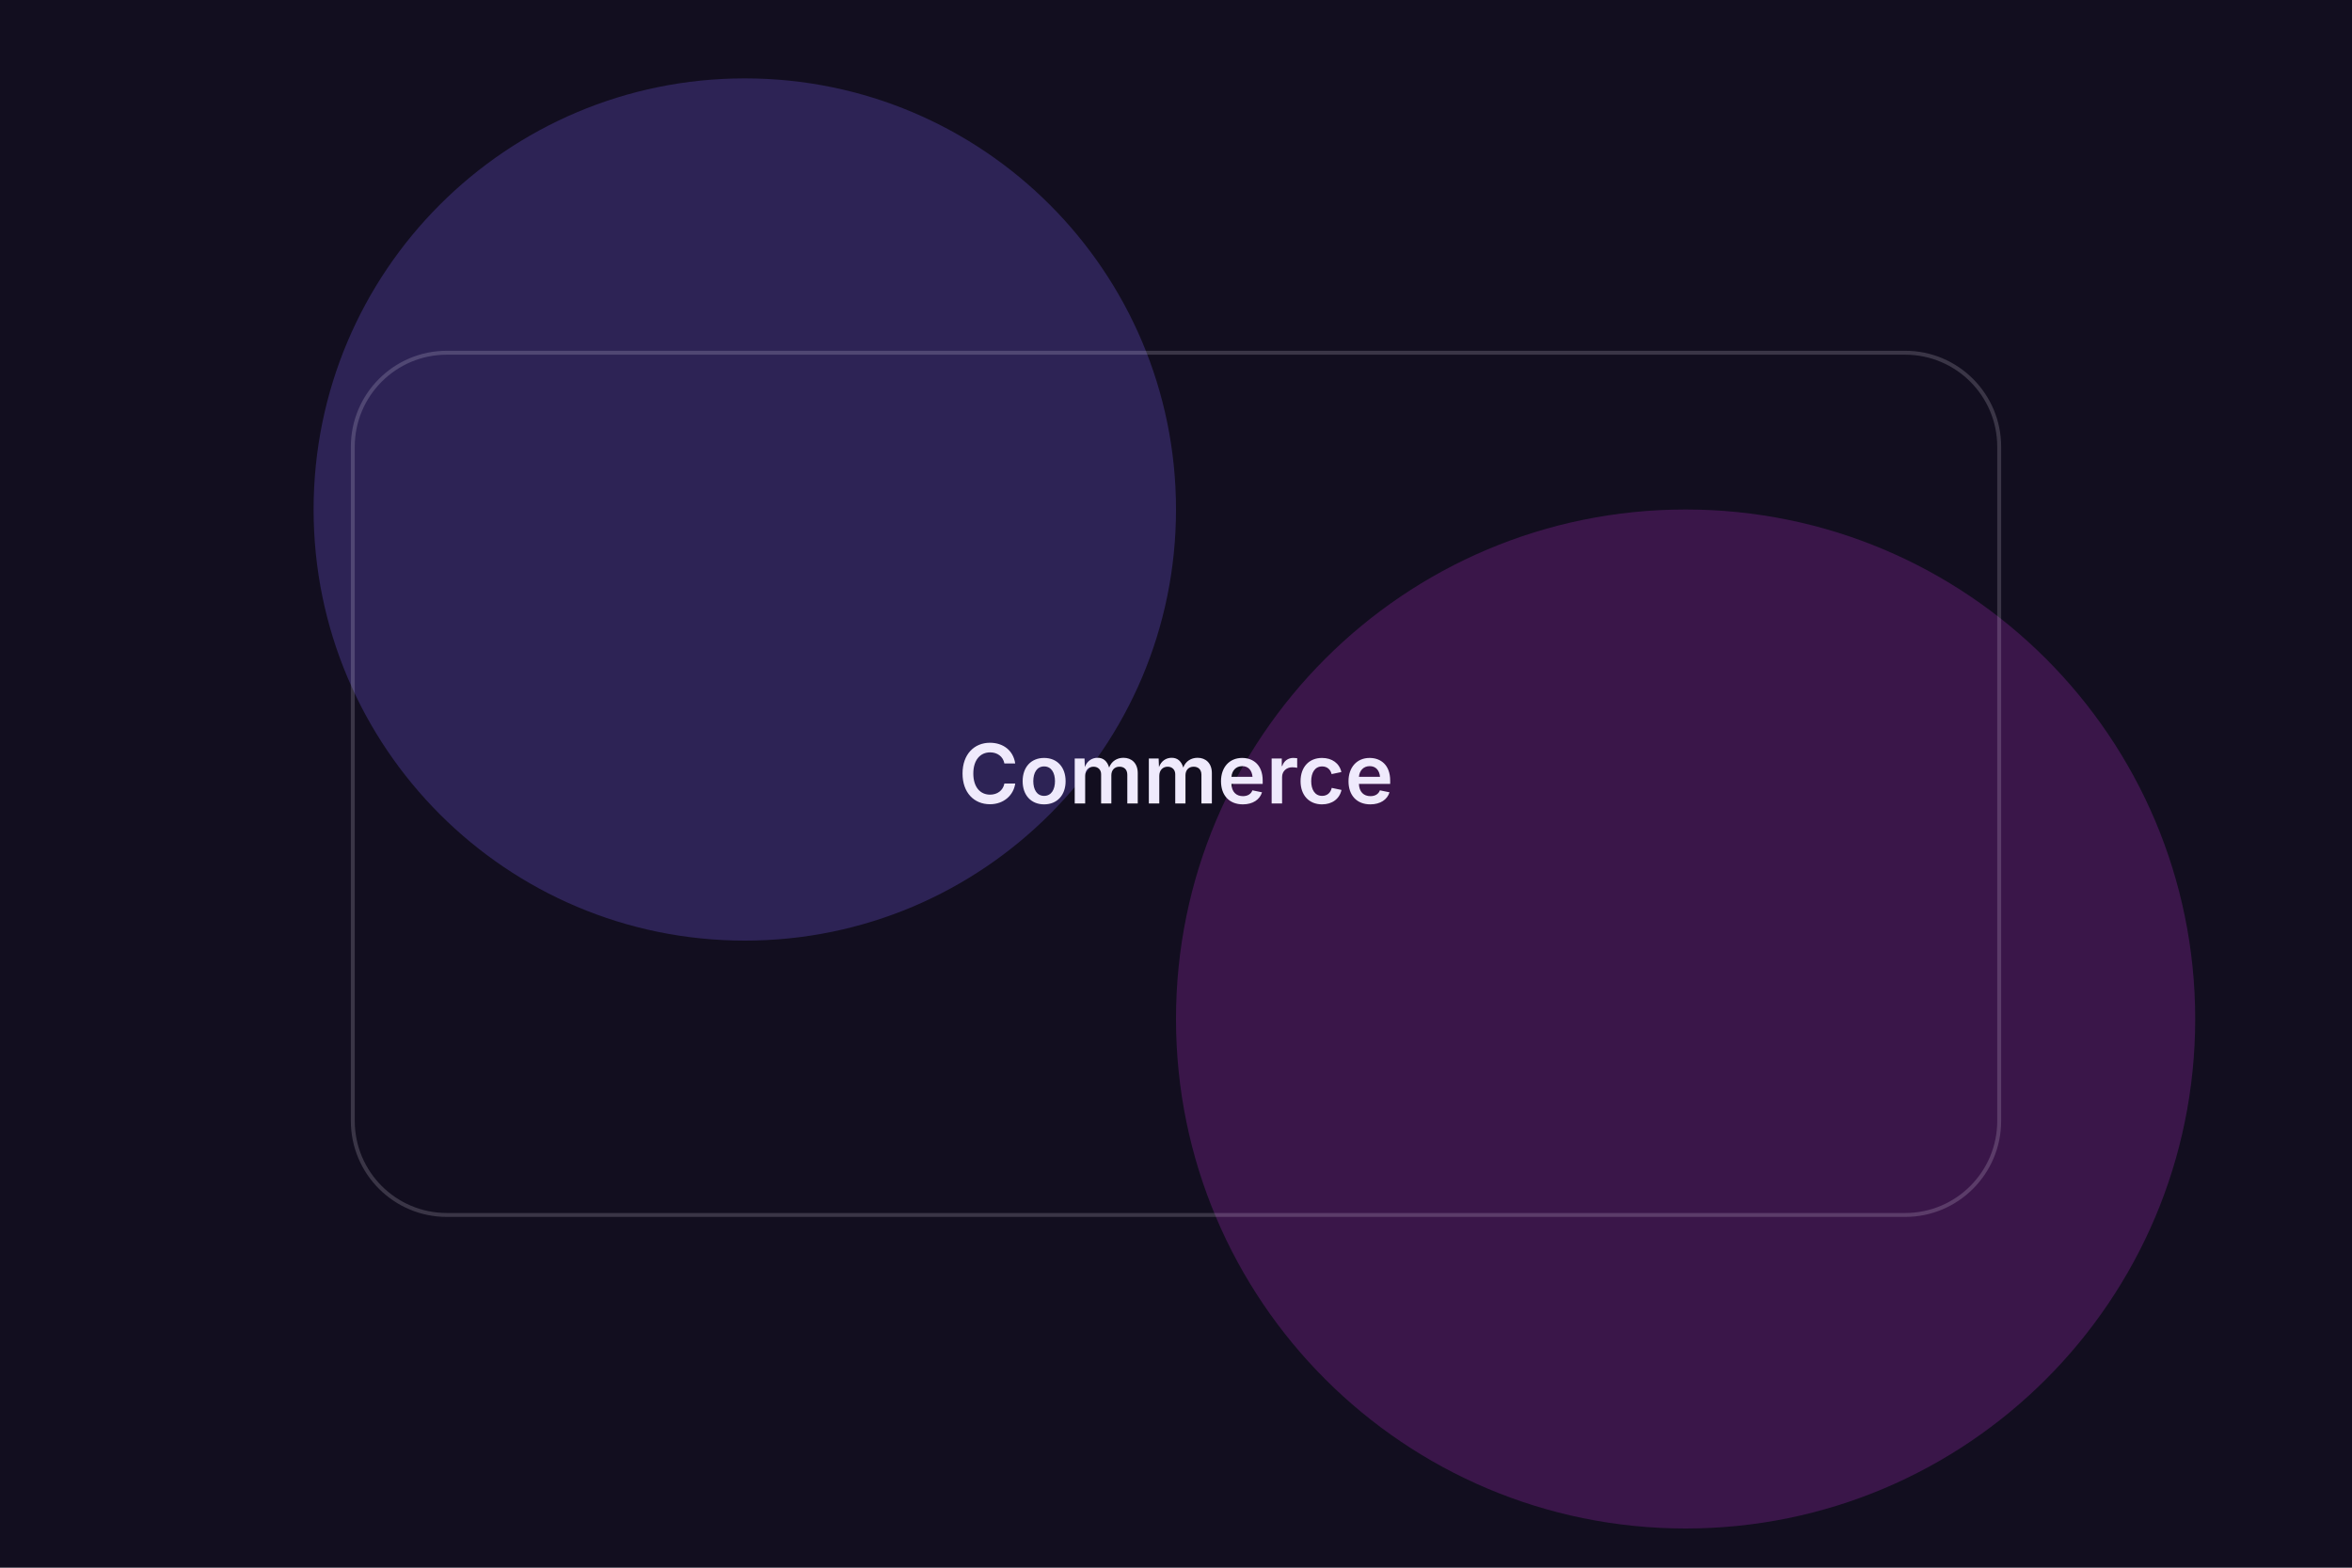
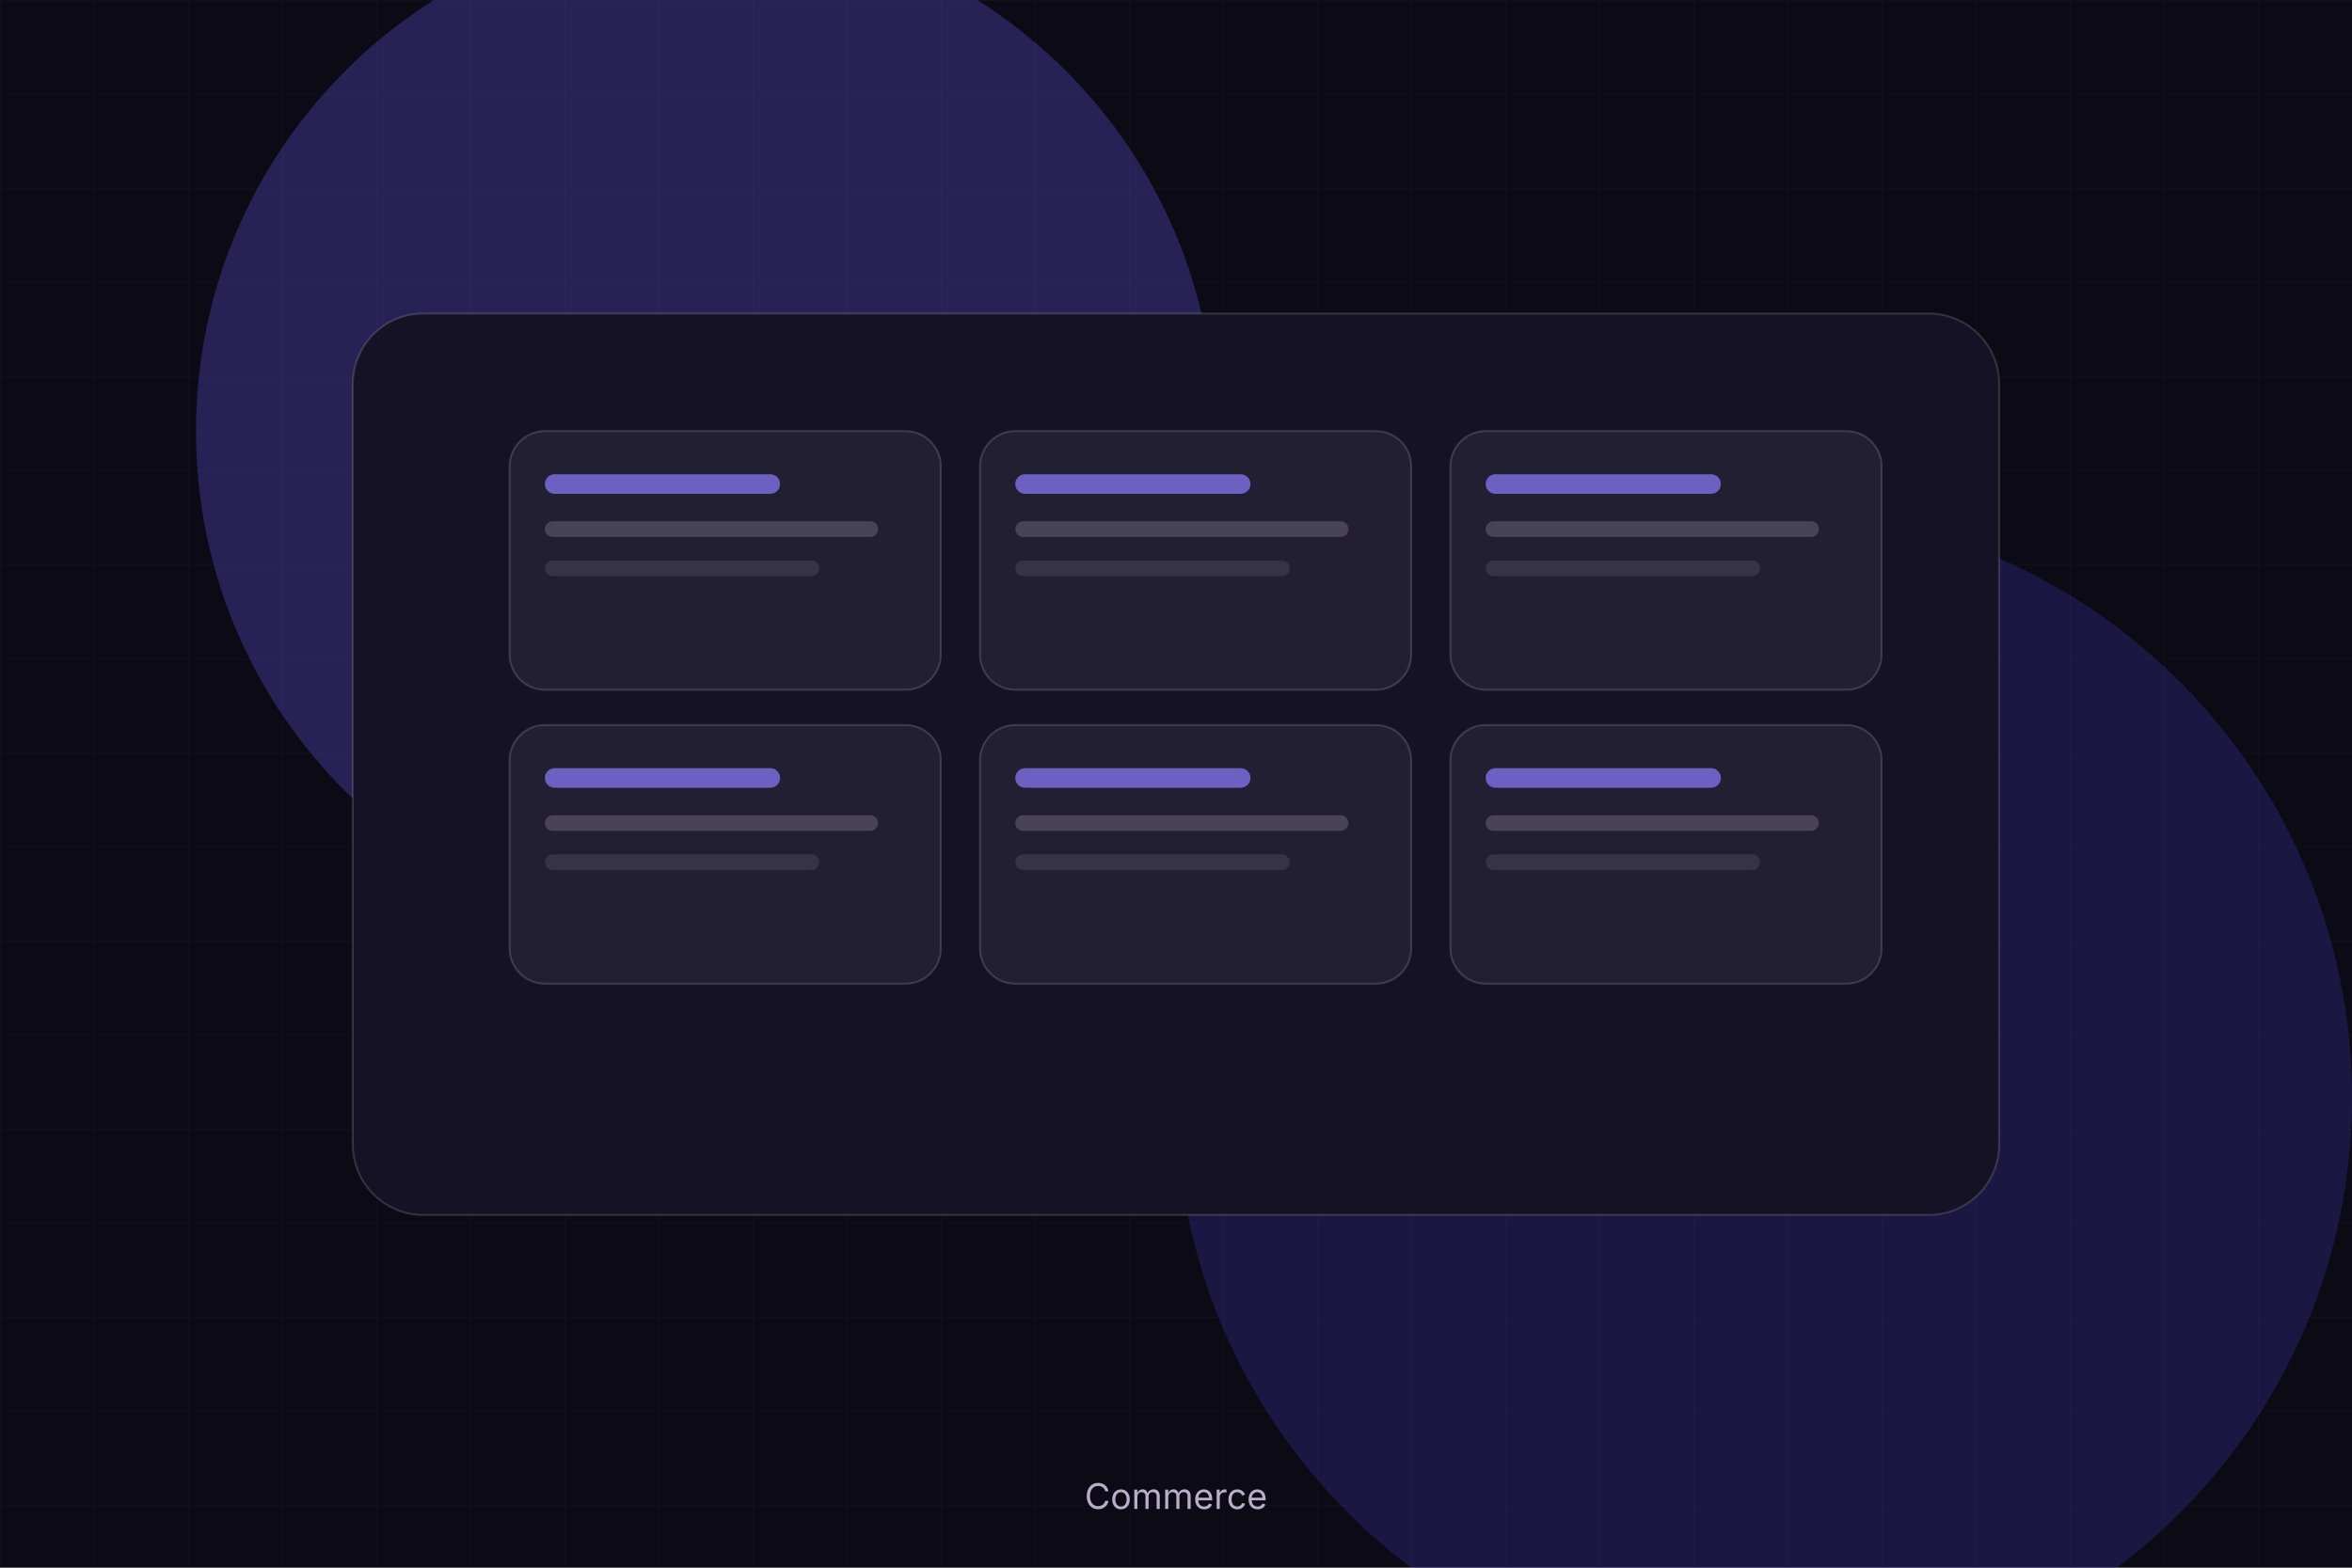
<svg xmlns="http://www.w3.org/2000/svg" viewBox="0 0 1200 800" fill="none">
-   <rect width="1200" height="800" fill="#120E1F" />
-   <circle cx="380" cy="260" r="220" fill="hsla(252,70%,62%,0.28)" />
-   <circle cx="860" cy="520" r="260" fill="hsla(292,75%,55%,0.22)" />
-   <rect x="180" y="180" width="840" height="440" rx="48" stroke="rgba(239,234,252,0.18)" stroke-width="2" />
-   <text x="600" y="410" text-anchor="middle" fill="#EFEAFC" font-family="Outfit, Inter, sans-serif" font-size="42" font-weight="600">Commerce</text>
+   <rect width="1200" height="800" fill="#0C0A14" />
+   <circle cx="360" cy="220" r="260" fill="#6D5CFF" opacity="0.28" />
+   <circle cx="900" cy="560" r="300" fill="#4F46E5" opacity="0.22" />
+   <rect width="1200" height="800" fill="url(#grid)" opacity="0.35" />
+   <defs>
+     <pattern id="grid" width="48" height="48" patternUnits="userSpaceOnUse">
+       <path d="M48 0H0V48" stroke="#EFEAFC" stroke-opacity="0.06" />
+     </pattern>
+   </defs>
+   <rect x="180" y="160" width="840" height="460" rx="36" fill="#161225" stroke="rgba(239,234,252,0.16)" />
+   <g transform="translate(260 220)">
+     <rect x="0" y="0" width="220" height="132" rx="18" fill="#EFEAFC" fill-opacity="0.06" stroke="rgba(239,234,252,0.16)" />
+     <rect x="18" y="22" width="120" height="10" rx="5" fill="#8B7CFF" opacity="0.7" />
+     <rect x="18" y="46" width="170" height="8" rx="4" fill="#EFEAFC" fill-opacity="0.18" />
+     <rect x="18" y="66" width="140" height="8" rx="4" fill="#EFEAFC" fill-opacity="0.1" />
+     <rect x="240" y="0" width="220" height="132" rx="18" fill="#EFEAFC" fill-opacity="0.06" stroke="rgba(239,234,252,0.16)" />
+     <rect x="258" y="22" width="120" height="10" rx="5" fill="#8B7CFF" opacity="0.7" />
+     <rect x="258" y="46" width="170" height="8" rx="4" fill="#EFEAFC" fill-opacity="0.18" />
+     <rect x="258" y="66" width="140" height="8" rx="4" fill="#EFEAFC" fill-opacity="0.1" />
+     <rect x="480" y="0" width="220" height="132" rx="18" fill="#EFEAFC" fill-opacity="0.06" stroke="rgba(239,234,252,0.16)" />
+     <rect x="498" y="22" width="120" height="10" rx="5" fill="#8B7CFF" opacity="0.7" />
+     <rect x="498" y="46" width="170" height="8" rx="4" fill="#EFEAFC" fill-opacity="0.18" />
+     <rect x="498" y="66" width="140" height="8" rx="4" fill="#EFEAFC" fill-opacity="0.1" />
+     <rect x="0" y="150" width="220" height="132" rx="18" fill="#EFEAFC" fill-opacity="0.06" stroke="rgba(239,234,252,0.16)" />
+     <rect x="18" y="172" width="120" height="10" rx="5" fill="#8B7CFF" opacity="0.7" />
+     <rect x="18" y="196" width="170" height="8" rx="4" fill="#EFEAFC" fill-opacity="0.18" />
+     <rect x="18" y="216" width="140" height="8" rx="4" fill="#EFEAFC" fill-opacity="0.1" />
+     <rect x="240" y="150" width="220" height="132" rx="18" fill="#EFEAFC" fill-opacity="0.06" stroke="rgba(239,234,252,0.16)" />
+     <rect x="258" y="172" width="120" height="10" rx="5" fill="#8B7CFF" opacity="0.7" />
+     <rect x="258" y="196" width="170" height="8" rx="4" fill="#EFEAFC" fill-opacity="0.18" />
+     <rect x="258" y="216" width="140" height="8" rx="4" fill="#EFEAFC" fill-opacity="0.1" />
+     <rect x="480" y="150" width="220" height="132" rx="18" fill="#EFEAFC" fill-opacity="0.06" stroke="rgba(239,234,252,0.16)" />
+     <rect x="498" y="172" width="120" height="10" rx="5" fill="#8B7CFF" opacity="0.7" />
+     <rect x="498" y="196" width="170" height="8" rx="4" fill="#EFEAFC" fill-opacity="0.18" />
+     <rect x="498" y="216" width="140" height="8" rx="4" fill="#EFEAFC" fill-opacity="0.1" />
+   </g>
+   <text x="600" y="770" text-anchor="middle" fill="#B7B0CC" font-family="Outfit, Inter, sans-serif" font-size="18">Commerce</text>
</svg>
